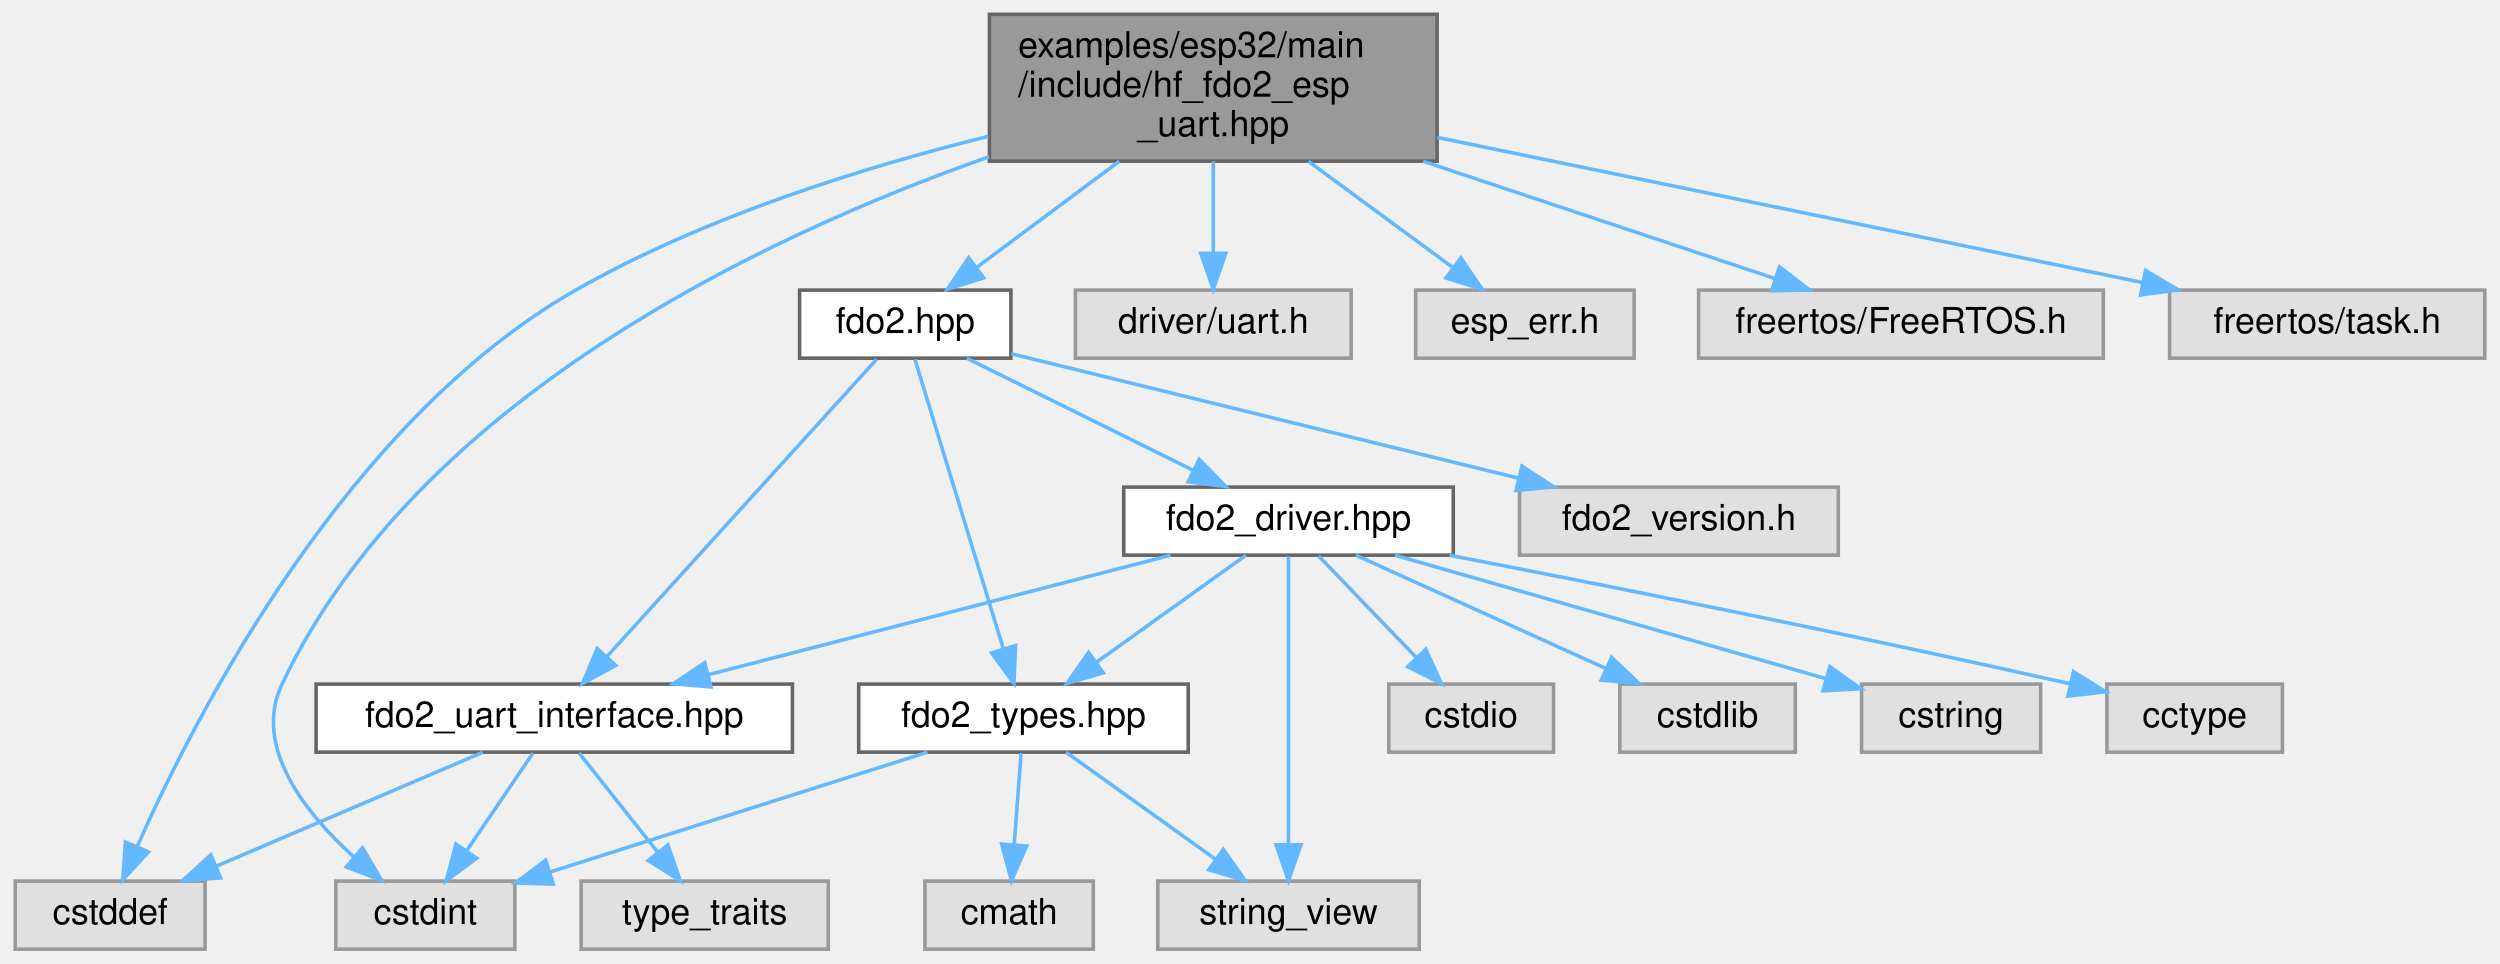
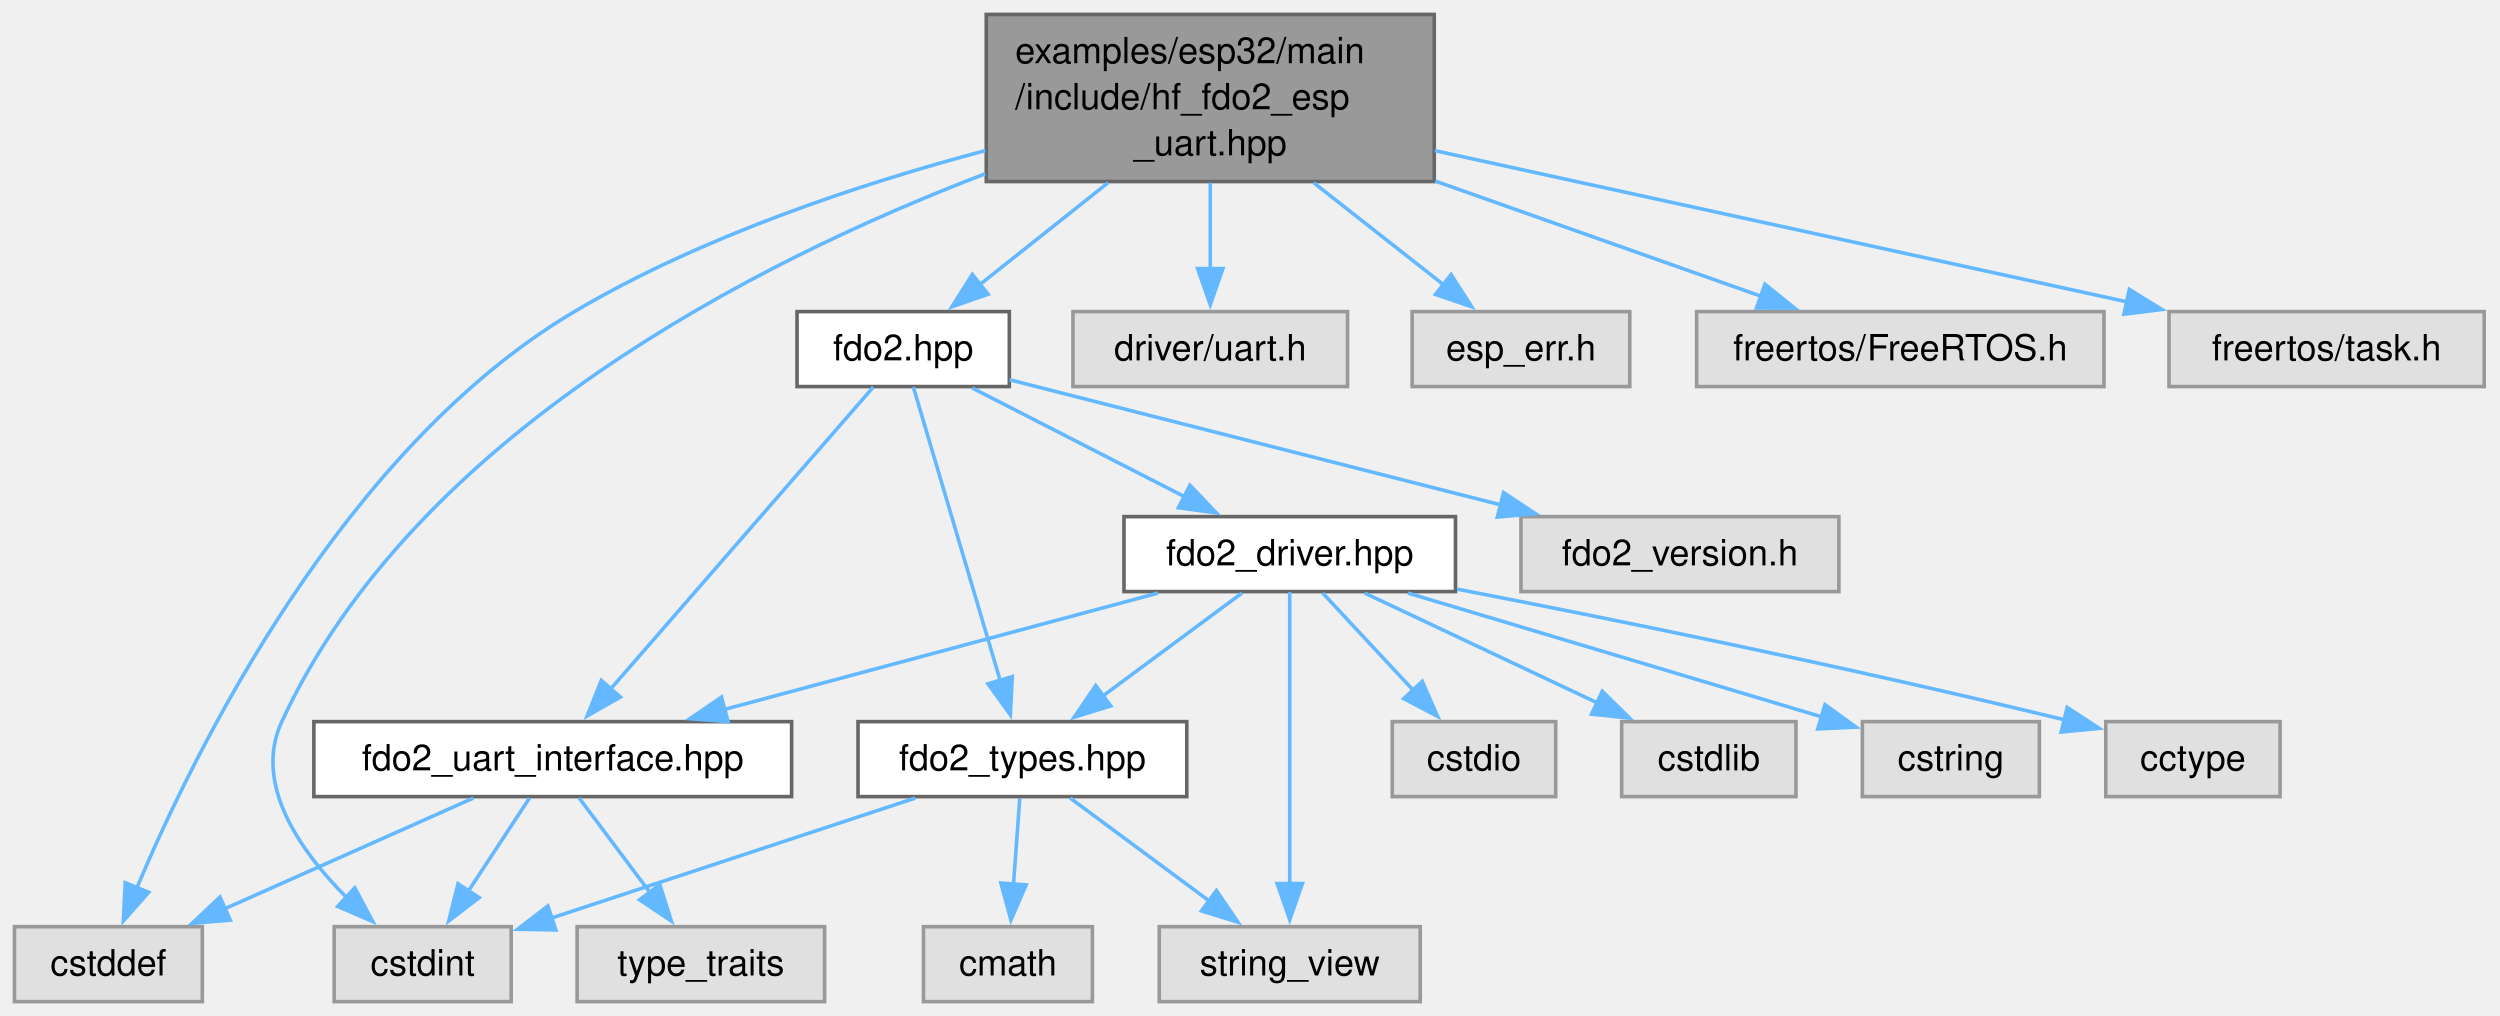
- <svg xmlns="http://www.w3.org/2000/svg" xmlns:xlink="http://www.w3.org/1999/xlink" width="698pt" height="269pt" viewBox="0.00 0.00 697.50 269.00">
-   <g id="graph0" class="graph" transform="scale(1 1) rotate(0) translate(4 265)">
+ <svg xmlns="http://www.w3.org/2000/svg" xmlns:xlink="http://www.w3.org/1999/xlink" width="692pt" height="281pt" viewBox="0.00 0.00 692.00 281.00">
+   <g id="graph0" class="graph" transform="scale(1 1) rotate(0) translate(4 277.25)">
    <g id="Node000001" class="node">
      <g id="a_Node000001">
        <a xlink:title="Reusable ESP-IDF UART transport for fdo2::Driver (CRTP, zero virtual calls).">
-           <polygon fill="#999999" stroke="#666666" points="397,-261 272,-261 272,-220 397,-220 397,-261" />
-           <text text-anchor="start" x="280" y="-249" font-family="Helvetica,sans-Serif" font-size="10.00">examples/esp32/main</text>
-           <text text-anchor="start" x="280" y="-238" font-family="Helvetica,sans-Serif" font-size="10.00">/include/hf_fdo2_esp</text>
-           <text text-anchor="middle" x="334.5" y="-227" font-family="Helvetica,sans-Serif" font-size="10.00">_uart.hpp</text>
+           <polygon fill="#999999" stroke="#666666" points="393,-273.25 269,-273.25 269,-227 393,-227 393,-273.25" />
+           <text xml:space="preserve" text-anchor="start" x="277" y="-259.75" font-family="Helvetica,sans-Serif" font-size="10.00">examples/esp32/main</text>
+           <text xml:space="preserve" text-anchor="start" x="277" y="-247" font-family="Helvetica,sans-Serif" font-size="10.00">/include/hf_fdo2_esp</text>
+           <text xml:space="preserve" text-anchor="middle" x="331" y="-234.25" font-family="Helvetica,sans-Serif" font-size="10.00">_uart.hpp</text>
        </a>
      </g>
    </g>
    <g id="Node000002" class="node">
      <g id="a_Node000002">
        <a xlink:href="fdo2_8hpp.html" target="_top" xlink:title="Umbrella header for the HF-FDO2 (FDO2-G2) UART driver.">
-           <polygon fill="white" stroke="#666666" points="278,-184 219,-184 219,-165 278,-165 278,-184" />
-           <text text-anchor="middle" x="248.5" y="-172" font-family="Helvetica,sans-Serif" font-size="10.00">fdo2.hpp</text>
+           <polygon fill="white" stroke="#666666" points="275.38,-191 216.62,-191 216.62,-170.25 275.38,-170.25 275.38,-191" />
+           <text xml:space="preserve" text-anchor="middle" x="246" y="-177.5" font-family="Helvetica,sans-Serif" font-size="10.00">fdo2.hpp</text>
        </a>
      </g>
    </g>
    <g id="edge1_Node000001_Node000002" class="edge">
      <g id="a_edge1_Node000001_Node000002">
        <a xlink:title=" ">
-           <path fill="none" stroke="#63b8ff" d="M308.23,-219.95C295.48,-210.46 280.4,-199.24 268.58,-190.44" />
-           <polygon fill="#63b8ff" stroke="#63b8ff" points="270.38,-187.42 260.27,-184.26 266.2,-193.04 270.38,-187.42" />
+           <path fill="none" stroke="#63b8ff" d="M302.7,-226.65C291.04,-217.39 277.78,-206.86 267.01,-198.31" />
+           <polygon fill="#63b8ff" stroke="#63b8ff" points="269.49,-195.81 259.48,-192.33 265.14,-201.29 269.49,-195.81" />
        </a>
      </g>
    </g>
    <g id="Node000004" class="node">
      <g id="a_Node000004">
        <a xlink:title=" ">
-           <polygon fill="#e0e0e0" stroke="#999999" points="53,-19 0,-19 0,0 53,0 53,-19" />
-           <text text-anchor="middle" x="26.5" y="-7" font-family="Helvetica,sans-Serif" font-size="10.00">cstddef</text>
+           <polygon fill="#e0e0e0" stroke="#999999" points="52,-20.75 0,-20.75 0,0 52,0 52,-20.75" />
+           <text xml:space="preserve" text-anchor="middle" x="26" y="-7.25" font-family="Helvetica,sans-Serif" font-size="10.00">cstddef</text>
        </a>
      </g>
    </g>
    <g id="edge23_Node000001_Node000004" class="edge">
      <g id="a_edge23_Node000001_Node000004">
        <a xlink:title=" ">
-           <path fill="none" stroke="#63b8ff" d="M271.67,-226.93C236.3,-218.17 192.22,-204.35 156.5,-184 92.51,-147.53 50.39,-65.44 34.09,-28.78" />
-           <polygon fill="#63b8ff" stroke="#63b8ff" points="37.2,-27.14 30.03,-19.34 30.77,-29.91 37.2,-27.14" />
+           <path fill="none" stroke="#63b8ff" d="M268.76,-235.57C233.76,-226.27 190.17,-211.81 155,-191 91.05,-153.17 50.07,-69.89 33.87,-31.49" />
+           <polygon fill="#63b8ff" stroke="#63b8ff" points="37.15,-30.26 30.14,-22.32 30.67,-32.9 37.15,-30.26" />
        </a>
      </g>
    </g>
    <g id="Node000005" class="node">
      <g id="a_Node000005">
        <a xlink:title=" ">
-           <polygon fill="#e0e0e0" stroke="#999999" points="139.5,-19 89.5,-19 89.5,0 139.5,0 139.5,-19" />
-           <text text-anchor="middle" x="114.5" y="-7" font-family="Helvetica,sans-Serif" font-size="10.00">cstdint</text>
+           <polygon fill="#e0e0e0" stroke="#999999" points="137.5,-20.75 88.5,-20.75 88.5,0 137.5,0 137.5,-20.75" />
+           <text xml:space="preserve" text-anchor="middle" x="113" y="-7.25" font-family="Helvetica,sans-Serif" font-size="10.00">cstdint</text>
        </a>
      </g>
    </g>
    <g id="edge24_Node000001_Node000005" class="edge">
      <g id="a_edge24_Node000001_Node000005">
        <a xlink:title=" ">
-           <path fill="none" stroke="#63b8ff" d="M271.9,-221.24C207.69,-198.61 112.04,-153.02 74.5,-74 66.27,-56.69 80.71,-38.3 94.49,-25.79" />
-           <polygon fill="#63b8ff" stroke="#63b8ff" points="96.96,-28.29 102.34,-19.16 92.44,-22.94 96.96,-28.29" />
+           <path fill="none" stroke="#63b8ff" d="M268.74,-229.16C205.2,-204.87 110.83,-156.97 74,-77.5 66.05,-60.34 78.9,-41.88 91.93,-28.84" />
+           <polygon fill="#63b8ff" stroke="#63b8ff" points="94.21,-31.5 99.19,-22.15 89.46,-26.35 94.21,-31.5" />
        </a>
      </g>
    </g>
    <g id="Node000016" class="node">
      <g id="a_Node000016">
        <a xlink:title=" ">
-           <polygon fill="#e0e0e0" stroke="#999999" points="373,-184 296,-184 296,-165 373,-165 373,-184" />
-           <text text-anchor="middle" x="334.5" y="-172" font-family="Helvetica,sans-Serif" font-size="10.00">driver/uart.h</text>
+           <polygon fill="#e0e0e0" stroke="#999999" points="369,-191 293,-191 293,-170.25 369,-170.25 369,-191" />
+           <text xml:space="preserve" text-anchor="middle" x="331" y="-177.5" font-family="Helvetica,sans-Serif" font-size="10.00">driver/uart.h</text>
        </a>
      </g>
    </g>
    <g id="edge19_Node000001_Node000016" class="edge">
      <g id="a_edge19_Node000001_Node000016">
        <a xlink:title=" ">
-           <path fill="none" stroke="#63b8ff" d="M334.5,-219.95C334.5,-211.85 334.5,-202.5 334.5,-194.47" />
-           <polygon fill="#63b8ff" stroke="#63b8ff" points="338,-194.26 334.5,-184.26 331,-194.26 338,-194.26" />
+           <path fill="none" stroke="#63b8ff" d="M331,-226.65C331,-218.98 331,-210.44 331,-202.88" />
+           <polygon fill="#63b8ff" stroke="#63b8ff" points="334.5,-202.9 331,-192.9 327.5,-202.9 334.5,-202.9" />
        </a>
      </g>
    </g>
    <g id="Node000017" class="node">
      <g id="a_Node000017">
        <a xlink:title=" ">
-           <polygon fill="#e0e0e0" stroke="#999999" points="452,-184 391,-184 391,-165 452,-165 452,-184" />
-           <text text-anchor="middle" x="421.5" y="-172" font-family="Helvetica,sans-Serif" font-size="10.00">esp_err.h</text>
+           <polygon fill="#e0e0e0" stroke="#999999" points="447.12,-191 386.88,-191 386.88,-170.25 447.12,-170.25 447.12,-191" />
+           <text xml:space="preserve" text-anchor="middle" x="417" y="-177.5" font-family="Helvetica,sans-Serif" font-size="10.00">esp_err.h</text>
        </a>
      </g>
    </g>
    <g id="edge20_Node000001_Node000017" class="edge">
      <g id="a_edge20_Node000001_Node000017">
        <a xlink:title=" ">
-           <path fill="none" stroke="#63b8ff" d="M361.08,-219.95C373.98,-210.46 389.23,-199.24 401.19,-190.44" />
-           <polygon fill="#63b8ff" stroke="#63b8ff" points="403.61,-193.01 409.59,-184.26 399.46,-187.37 403.61,-193.01" />
+           <path fill="none" stroke="#63b8ff" d="M359.64,-226.65C371.43,-217.39 384.85,-206.86 395.74,-198.31" />
+           <polygon fill="#63b8ff" stroke="#63b8ff" points="397.66,-201.25 403.37,-192.32 393.34,-195.75 397.66,-201.25" />
        </a>
      </g>
    </g>
    <g id="Node000018" class="node">
      <g id="a_Node000018">
        <a xlink:title=" ">
-           <polygon fill="#e0e0e0" stroke="#999999" points="583,-184 470,-184 470,-165 583,-165 583,-184" />
-           <text text-anchor="middle" x="526.5" y="-172" font-family="Helvetica,sans-Serif" font-size="10.00">freertos/FreeRTOS.h</text>
+           <polygon fill="#e0e0e0" stroke="#999999" points="578.38,-191 465.62,-191 465.62,-170.25 578.38,-170.25 578.38,-191" />
+           <text xml:space="preserve" text-anchor="middle" x="522" y="-177.5" font-family="Helvetica,sans-Serif" font-size="10.00">freertos/FreeRTOS.h</text>
        </a>
      </g>
    </g>
    <g id="edge21_Node000001_Node000018" class="edge">
      <g id="a_edge21_Node000001_Node000018">
        <a xlink:title=" ">
-           <path fill="none" stroke="#63b8ff" d="M393.15,-219.95C425.27,-209.24 463.99,-196.34 491.42,-187.19" />
-           <polygon fill="#63b8ff" stroke="#63b8ff" points="492.6,-190.49 500.98,-184.01 490.38,-183.85 492.6,-190.49" />
+           <path fill="none" stroke="#63b8ff" d="M393.28,-227.12C422.96,-216.63 457.53,-204.41 483.37,-195.28" />
+           <polygon fill="#63b8ff" stroke="#63b8ff" points="484.53,-198.58 492.79,-191.95 482.2,-191.98 484.53,-198.58" />
        </a>
      </g>
    </g>
    <g id="Node000019" class="node">
      <g id="a_Node000019">
        <a xlink:title=" ">
-           <polygon fill="#e0e0e0" stroke="#999999" points="689.5,-184 601.5,-184 601.5,-165 689.5,-165 689.5,-184" />
-           <text text-anchor="middle" x="645.5" y="-172" font-family="Helvetica,sans-Serif" font-size="10.00">freertos/task.h</text>
+           <polygon fill="#e0e0e0" stroke="#999999" points="683.62,-191 596.38,-191 596.38,-170.25 683.62,-170.25 683.62,-191" />
+           <text xml:space="preserve" text-anchor="middle" x="640" y="-177.5" font-family="Helvetica,sans-Serif" font-size="10.00">freertos/task.h</text>
        </a>
      </g>
    </g>
    <g id="edge22_Node000001_Node000019" class="edge">
      <g id="a_edge22_Node000001_Node000019">
        <a xlink:title=" ">
-           <path fill="none" stroke="#63b8ff" d="M397.06,-226.63C454.88,-214.73 539.79,-197.25 593.85,-186.13" />
-           <polygon fill="#63b8ff" stroke="#63b8ff" points="594.81,-189.5 603.9,-184.06 593.4,-182.65 594.81,-189.5" />
+           <path fill="none" stroke="#63b8ff" d="M393.16,-235.55C449.26,-223.29 531.03,-205.43 584.86,-193.67" />
+           <polygon fill="#63b8ff" stroke="#63b8ff" points="585.4,-197.14 594.42,-191.58 583.91,-190.3 585.4,-197.14" />
        </a>
      </g>
    </g>
    <g id="Node000003" class="node">
      <g id="a_Node000003">
        <a xlink:href="fdo2__uart__interface_8hpp.html" target="_top" xlink:title="CRTP byte transport for the PyroScience Unified Protocol (PSUP).">
-           <polygon fill="white" stroke="#666666" points="217,-74 84,-74 84,-55 217,-55 217,-74" />
-           <text text-anchor="middle" x="150.5" y="-62" font-family="Helvetica,sans-Serif" font-size="10.00">fdo2_uart_interface.hpp</text>
+           <polygon fill="white" stroke="#666666" points="215.12,-77.5 82.88,-77.5 82.88,-56.75 215.12,-56.75 215.12,-77.5" />
+           <text xml:space="preserve" text-anchor="middle" x="149" y="-64" font-family="Helvetica,sans-Serif" font-size="10.00">fdo2_uart_interface.hpp</text>
        </a>
      </g>
    </g>
    <g id="edge2_Node000002_Node000003" class="edge">
      <g id="a_edge2_Node000002_Node000003">
        <a xlink:title=" ">
-           <path fill="none" stroke="#63b8ff" d="M240.48,-164.66C224.03,-146.54 186.26,-104.91 165.26,-81.77" />
-           <polygon fill="#63b8ff" stroke="#63b8ff" points="167.67,-79.21 158.36,-74.16 162.48,-83.92 167.67,-79.21" />
+           <path fill="none" stroke="#63b8ff" d="M237.73,-170.12C221.63,-151.61 185.84,-110.47 164.97,-86.48" />
+           <polygon fill="#63b8ff" stroke="#63b8ff" points="167.72,-84.31 158.52,-79.07 162.44,-88.91 167.72,-84.31" />
        </a>
      </g>
    </g>
    <g id="Node000007" class="node">
      <g id="a_Node000007">
        <a xlink:href="fdo2__types_8hpp.html" target="_top" xlink:title="FDO2-G2 UART types, scaling, and status decoding (PyroScience data sheet v5).">
-           <polygon fill="white" stroke="#666666" points="327.5,-74 235.5,-74 235.5,-55 327.5,-55 327.5,-74" />
-           <text text-anchor="middle" x="281.5" y="-62" font-family="Helvetica,sans-Serif" font-size="10.00">fdo2_types.hpp</text>
+           <polygon fill="white" stroke="#666666" points="324.5,-77.5 233.5,-77.5 233.5,-56.75 324.5,-56.75 324.5,-77.5" />
+           <text xml:space="preserve" text-anchor="middle" x="279" y="-64" font-family="Helvetica,sans-Serif" font-size="10.00">fdo2_types.hpp</text>
        </a>
      </g>
    </g>
    <g id="edge6_Node000002_Node000007" class="edge">
      <g id="a_edge6_Node000002_Node000007">
        <a xlink:title=" ">
-           <path fill="none" stroke="#63b8ff" d="M251.2,-164.66C256.57,-147.09 268.68,-107.45 275.86,-83.95" />
-           <polygon fill="#63b8ff" stroke="#63b8ff" points="279.28,-84.74 278.85,-74.16 272.58,-82.7 279.28,-84.74" />
+           <path fill="none" stroke="#63b8ff" d="M248.81,-170.12C254.12,-152.19 265.72,-113 272.89,-88.76" />
+           <polygon fill="#63b8ff" stroke="#63b8ff" points="276.19,-89.96 275.67,-79.38 269.48,-87.97 276.19,-89.96" />
        </a>
      </g>
    </g>
    <g id="Node000010" class="node">
      <g id="a_Node000010">
        <a xlink:href="fdo2__driver_8hpp.html" target="_top" xlink:title="FDO2-G2 UART command client (PyroScience data sheet v5, §4).">
-           <polygon fill="white" stroke="#666666" points="401.5,-129 309.5,-129 309.5,-110 401.5,-110 401.5,-129" />
-           <text text-anchor="middle" x="355.5" y="-117" font-family="Helvetica,sans-Serif" font-size="10.00">fdo2_driver.hpp</text>
+           <polygon fill="white" stroke="#666666" points="398.88,-134.25 307.12,-134.25 307.12,-113.5 398.88,-113.5 398.88,-134.25" />
+           <text xml:space="preserve" text-anchor="middle" x="353" y="-120.75" font-family="Helvetica,sans-Serif" font-size="10.00">fdo2_driver.hpp</text>
        </a>
      </g>
    </g>
    <g id="edge10_Node000002_Node000010" class="edge">
      <g id="a_edge10_Node000002_Node000010">
        <a xlink:title=" ">
-           <path fill="none" stroke="#63b8ff" d="M265.69,-164.98C282.75,-156.54 309.13,-143.47 328.9,-133.68" />
-           <polygon fill="#63b8ff" stroke="#63b8ff" points="330.59,-136.75 338,-129.17 327.48,-130.47 330.59,-136.75" />
+           <path fill="none" stroke="#63b8ff" d="M265.13,-169.84C281.49,-161.47 305.28,-149.29 323.98,-139.72" />
+           <polygon fill="#63b8ff" stroke="#63b8ff" points="325.38,-142.94 332.69,-135.27 322.19,-136.71 325.38,-142.94" />
        </a>
      </g>
    </g>
    <g id="Node000015" class="node">
      <g id="a_Node000015">
        <a xlink:title=" ">
-           <polygon fill="#e0e0e0" stroke="#999999" points="509,-129 420,-129 420,-110 509,-110 509,-129" />
-           <text text-anchor="middle" x="464.5" y="-117" font-family="Helvetica,sans-Serif" font-size="10.00">fdo2_version.h</text>
+           <polygon fill="#e0e0e0" stroke="#999999" points="505,-134.25 417,-134.25 417,-113.5 505,-113.5 505,-134.25" />
+           <text xml:space="preserve" text-anchor="middle" x="461" y="-120.75" font-family="Helvetica,sans-Serif" font-size="10.00">fdo2_version.h</text>
        </a>
      </g>
    </g>
    <g id="edge18_Node000002_Node000015" class="edge">
      <g id="a_edge18_Node000002_Node000015">
        <a xlink:title=" ">
-           <path fill="none" stroke="#63b8ff" d="M278.08,-166.24C314.66,-157.27 377.29,-141.9 419.76,-131.48" />
-           <polygon fill="#63b8ff" stroke="#63b8ff" points="420.68,-134.86 429.56,-129.07 419.02,-128.06 420.68,-134.86" />
+           <path fill="none" stroke="#63b8ff" d="M275.44,-172.13C310.42,-163.22 369.31,-148.22 411.37,-137.51" />
+           <polygon fill="#63b8ff" stroke="#63b8ff" points="412.19,-140.92 421.01,-135.06 410.46,-134.13 412.19,-140.92" />
        </a>
      </g>
    </g>
    <g id="edge3_Node000003_Node000004" class="edge">
      <g id="a_edge3_Node000003_Node000004">
        <a xlink:title=" ">
-           <path fill="none" stroke="#63b8ff" d="M130.58,-54.98C110.45,-46.38 79.12,-32.99 56.09,-23.15" />
-           <polygon fill="#63b8ff" stroke="#63b8ff" points="57.36,-19.88 46.79,-19.17 54.6,-26.32 57.36,-19.88" />
+           <path fill="none" stroke="#63b8ff" d="M127.01,-56.34C107.86,-47.81 79.84,-35.34 58.17,-25.69" />
+           <polygon fill="#63b8ff" stroke="#63b8ff" points="59.74,-22.56 49.18,-21.69 56.89,-28.96 59.74,-22.56" />
        </a>
      </g>
    </g>
    <g id="edge4_Node000003_Node000005" class="edge">
      <g id="a_edge4_Node000003_Node000005">
        <a xlink:title=" ">
-           <path fill="none" stroke="#63b8ff" d="M144.56,-54.75C139.52,-47.34 132.16,-36.5 125.99,-27.41" />
-           <polygon fill="#63b8ff" stroke="#63b8ff" points="128.85,-25.39 120.33,-19.09 123.06,-29.33 128.85,-25.39" />
+           <path fill="none" stroke="#63b8ff" d="M142.56,-56.34C137.85,-49.17 131.31,-39.23 125.58,-30.51" />
+           <polygon fill="#63b8ff" stroke="#63b8ff" points="128.63,-28.78 120.21,-22.34 122.78,-32.62 128.63,-28.78" />
        </a>
      </g>
    </g>
    <g id="Node000006" class="node">
      <g id="a_Node000006">
        <a xlink:title=" ">
-           <polygon fill="#e0e0e0" stroke="#999999" points="227,-19 158,-19 158,0 227,0 227,-19" />
-           <text text-anchor="middle" x="192.5" y="-7" font-family="Helvetica,sans-Serif" font-size="10.00">type_traits</text>
+           <polygon fill="#e0e0e0" stroke="#999999" points="224.25,-20.75 155.75,-20.75 155.75,0 224.25,0 224.25,-20.75" />
+           <text xml:space="preserve" text-anchor="middle" x="190" y="-7.25" font-family="Helvetica,sans-Serif" font-size="10.00">type_traits</text>
        </a>
      </g>
    </g>
    <g id="edge5_Node000003_Node000006" class="edge">
      <g id="a_edge5_Node000003_Node000006">
        <a xlink:title=" ">
-           <path fill="none" stroke="#63b8ff" d="M157.44,-54.75C163.37,-47.26 172.07,-36.28 179.32,-27.13" />
-           <polygon fill="#63b8ff" stroke="#63b8ff" points="182.23,-29.1 185.69,-19.09 176.74,-24.75 182.23,-29.1" />
+           <path fill="none" stroke="#63b8ff" d="M156.33,-56.34C161.75,-49.1 169.31,-39.01 175.89,-30.22" />
+           <polygon fill="#63b8ff" stroke="#63b8ff" points="178.63,-32.39 181.83,-22.29 173.03,-28.2 178.63,-32.39" />
        </a>
      </g>
    </g>
    <g id="edge8_Node000007_Node000005" class="edge">
      <g id="a_edge8_Node000007_Node000005">
        <a xlink:title=" ">
-           <path fill="none" stroke="#63b8ff" d="M254.67,-54.98C226.05,-45.9 180.61,-31.48 149.27,-21.53" />
-           <polygon fill="#63b8ff" stroke="#63b8ff" points="150.22,-18.16 139.63,-18.47 148.1,-24.84 150.22,-18.16" />
+           <path fill="none" stroke="#63b8ff" d="M249.32,-56.34C221.12,-47.04 178.69,-33.04 148.66,-23.14" />
+           <polygon fill="#63b8ff" stroke="#63b8ff" points="149.85,-19.84 139.26,-20.04 147.66,-26.49 149.85,-19.84" />
        </a>
      </g>
    </g>
    <g id="Node000008" class="node">
      <g id="a_Node000008">
        <a xlink:title=" ">
-           <polygon fill="#e0e0e0" stroke="#999999" points="301,-19 254,-19 254,0 301,0 301,-19" />
-           <text text-anchor="middle" x="277.5" y="-7" font-family="Helvetica,sans-Serif" font-size="10.00">cmath</text>
+           <polygon fill="#e0e0e0" stroke="#999999" points="298.38,-20.75 251.62,-20.75 251.62,0 298.38,0 298.38,-20.75" />
+           <text xml:space="preserve" text-anchor="middle" x="275" y="-7.25" font-family="Helvetica,sans-Serif" font-size="10.00">cmath</text>
        </a>
      </g>
    </g>
    <g id="edge7_Node000007_Node000008" class="edge">
      <g id="a_edge7_Node000007_Node000008">
        <a xlink:title=" ">
-           <path fill="none" stroke="#63b8ff" d="M280.84,-54.75C280.32,-47.8 279.56,-37.85 278.91,-29.13" />
-           <polygon fill="#63b8ff" stroke="#63b8ff" points="282.39,-28.8 278.15,-19.09 275.41,-29.32 282.39,-28.8" />
+           <path fill="none" stroke="#63b8ff" d="M278.28,-56.34C277.8,-49.72 277.14,-40.72 276.54,-32.52" />
+           <polygon fill="#63b8ff" stroke="#63b8ff" points="280.04,-32.31 275.82,-22.59 273.06,-32.82 280.04,-32.31" />
        </a>
      </g>
    </g>
    <g id="Node000009" class="node">
      <g id="a_Node000009">
        <a xlink:title=" ">
-           <polygon fill="#e0e0e0" stroke="#999999" points="392,-19 319,-19 319,0 392,0 392,-19" />
-           <text text-anchor="middle" x="355.5" y="-7" font-family="Helvetica,sans-Serif" font-size="10.00">string_view</text>
+           <polygon fill="#e0e0e0" stroke="#999999" points="389.12,-20.75 316.88,-20.75 316.88,0 389.12,0 389.12,-20.75" />
+           <text xml:space="preserve" text-anchor="middle" x="353" y="-7.25" font-family="Helvetica,sans-Serif" font-size="10.00">string_view</text>
        </a>
      </g>
    </g>
    <g id="edge9_Node000007_Node000009" class="edge">
      <g id="a_edge9_Node000007_Node000009">
        <a xlink:title=" ">
-           <path fill="none" stroke="#63b8ff" d="M293.39,-54.98C304.65,-46.92 321.79,-34.65 335.21,-25.03" />
-           <polygon fill="#63b8ff" stroke="#63b8ff" points="337.3,-27.84 343.39,-19.17 333.23,-22.15 337.3,-27.84" />
+           <path fill="none" stroke="#63b8ff" d="M292.23,-56.34C302.96,-48.4 318.32,-37.03 330.92,-27.71" />
+           <polygon fill="#63b8ff" stroke="#63b8ff" points="332.71,-30.74 338.67,-21.98 328.55,-25.11 332.71,-30.74" />
        </a>
      </g>
    </g>
    <g id="edge12_Node000010_Node000003" class="edge">
      <g id="a_edge12_Node000010_Node000003">
        <a xlink:title=" ">
-           <path fill="none" stroke="#63b8ff" d="M322.56,-109.98C287.55,-100.93 232.03,-86.58 193.57,-76.64" />
-           <polygon fill="#63b8ff" stroke="#63b8ff" points="194.25,-73.2 183.69,-74.08 192.5,-79.97 194.25,-73.2" />
+           <path fill="none" stroke="#63b8ff" d="M316.53,-113.09C282.98,-104.08 233.04,-90.68 196.41,-80.85" />
+           <polygon fill="#63b8ff" stroke="#63b8ff" points="197.53,-77.52 186.96,-78.31 195.71,-84.29 197.53,-77.52" />
        </a>
      </g>
    </g>
    <g id="edge11_Node000010_Node000007" class="edge">
      <g id="a_edge11_Node000010_Node000007">
        <a xlink:title=" ">
-           <path fill="none" stroke="#63b8ff" d="M343.61,-109.98C332.35,-101.92 315.21,-89.65 301.79,-80.03" />
-           <polygon fill="#63b8ff" stroke="#63b8ff" points="303.77,-77.15 293.61,-74.17 299.7,-82.84 303.77,-77.15" />
+           <path fill="none" stroke="#63b8ff" d="M339.77,-113.09C329.04,-105.15 313.68,-93.78 301.08,-84.46" />
+           <polygon fill="#63b8ff" stroke="#63b8ff" points="303.45,-81.86 293.33,-78.73 299.29,-87.49 303.45,-81.86" />
        </a>
      </g>
    </g>
    <g id="edge17_Node000010_Node000009" class="edge">
      <g id="a_edge17_Node000010_Node000009">
        <a xlink:title=" ">
-           <path fill="none" stroke="#63b8ff" d="M355.5,-109.66C355.5,-92.17 355.5,-52.8 355.5,-29.27" />
-           <polygon fill="#63b8ff" stroke="#63b8ff" points="359,-29.16 355.5,-19.16 352,-29.16 359,-29.16" />
+           <path fill="none" stroke="#63b8ff" d="M353,-113.37C353,-95.6 353,-56.97 353,-32.68" />
+           <polygon fill="#63b8ff" stroke="#63b8ff" points="356.5,-32.69 353,-22.69 349.5,-32.69 356.5,-32.69" />
        </a>
      </g>
    </g>
    <g id="Node000011" class="node">
      <g id="a_Node000011">
        <a xlink:title=" ">
-           <polygon fill="#e0e0e0" stroke="#999999" points="633,-74 584,-74 584,-55 633,-55 633,-74" />
-           <text text-anchor="middle" x="608.5" y="-62" font-family="Helvetica,sans-Serif" font-size="10.00">cctype</text>
+           <polygon fill="#e0e0e0" stroke="#999999" points="627.12,-77.5 578.88,-77.5 578.88,-56.75 627.12,-56.75 627.12,-77.5" />
+           <text xml:space="preserve" text-anchor="middle" x="603" y="-64" font-family="Helvetica,sans-Serif" font-size="10.00">cctype</text>
        </a>
      </g>
    </g>
    <g id="edge13_Node000010_Node000011" class="edge">
      <g id="a_edge13_Node000010_Node000011">
        <a xlink:title=" ">
-           <path fill="none" stroke="#63b8ff" d="M400.5,-109.96C442.7,-101.82 507.78,-88.92 573.52,-74.14" />
-           <polygon fill="#63b8ff" stroke="#63b8ff" points="574.67,-77.47 583.65,-71.85 573.12,-70.64 574.67,-77.47" />
+           <path fill="none" stroke="#63b8ff" d="M399.36,-114.17C441.03,-106.12 504.14,-93.39 567.54,-77.98" />
+           <polygon fill="#63b8ff" stroke="#63b8ff" points="568.2,-81.43 577.07,-75.64 566.53,-74.63 568.2,-81.43" />
        </a>
      </g>
    </g>
    <g id="Node000012" class="node">
      <g id="a_Node000012">
        <a xlink:title=" ">
-           <polygon fill="#e0e0e0" stroke="#999999" points="429.5,-74 383.5,-74 383.5,-55 429.5,-55 429.5,-74" />
-           <text text-anchor="middle" x="406.5" y="-62" font-family="Helvetica,sans-Serif" font-size="10.00">cstdio</text>
+           <polygon fill="#e0e0e0" stroke="#999999" points="426.62,-77.5 381.38,-77.5 381.38,-56.75 426.62,-56.75 426.62,-77.5" />
+           <text xml:space="preserve" text-anchor="middle" x="404" y="-64" font-family="Helvetica,sans-Serif" font-size="10.00">cstdio</text>
        </a>
      </g>
    </g>
    <g id="edge14_Node000010_Node000012" class="edge">
      <g id="a_edge14_Node000010_Node000012">
        <a xlink:title=" ">
-           <path fill="none" stroke="#63b8ff" d="M363.92,-109.75C371.27,-102.11 382.13,-90.82 391.04,-81.56" />
-           <polygon fill="#63b8ff" stroke="#63b8ff" points="393.82,-83.72 398.24,-74.09 388.78,-78.87 393.82,-83.72" />
+           <path fill="none" stroke="#63b8ff" d="M362.12,-113.09C369.08,-105.61 378.87,-95.11 387.23,-86.13" />
+           <polygon fill="#63b8ff" stroke="#63b8ff" points="389.67,-88.64 393.93,-78.94 384.55,-83.87 389.67,-88.64" />
        </a>
      </g>
    </g>
    <g id="Node000013" class="node">
      <g id="a_Node000013">
        <a xlink:title=" ">
-           <polygon fill="#e0e0e0" stroke="#999999" points="497,-74 448,-74 448,-55 497,-55 497,-74" />
-           <text text-anchor="middle" x="472.5" y="-62" font-family="Helvetica,sans-Serif" font-size="10.00">cstdlib</text>
+           <polygon fill="#e0e0e0" stroke="#999999" points="493.12,-77.5 444.88,-77.5 444.88,-56.75 493.12,-56.75 493.12,-77.5" />
+           <text xml:space="preserve" text-anchor="middle" x="469" y="-64" font-family="Helvetica,sans-Serif" font-size="10.00">cstdlib</text>
        </a>
      </g>
    </g>
    <g id="edge15_Node000010_Node000013" class="edge">
      <g id="a_edge15_Node000010_Node000013">
        <a xlink:title=" ">
-           <path fill="none" stroke="#63b8ff" d="M374.3,-109.98C393.12,-101.46 422.32,-88.23 444,-78.41" />
-           <polygon fill="#63b8ff" stroke="#63b8ff" points="445.7,-81.48 453.36,-74.17 442.81,-75.11 445.7,-81.48" />
+           <path fill="none" stroke="#63b8ff" d="M373.74,-113.09C391.64,-104.64 417.74,-92.32 438.1,-82.71" />
+           <polygon fill="#63b8ff" stroke="#63b8ff" points="439.52,-85.91 447.07,-78.47 436.54,-79.58 439.52,-85.91" />
        </a>
      </g>
    </g>
    <g id="Node000014" class="node">
      <g id="a_Node000014">
        <a xlink:title=" ">
-           <polygon fill="#e0e0e0" stroke="#999999" points="565.5,-74 515.5,-74 515.5,-55 565.5,-55 565.5,-74" />
-           <text text-anchor="middle" x="540.5" y="-62" font-family="Helvetica,sans-Serif" font-size="10.00">cstring</text>
+           <polygon fill="#e0e0e0" stroke="#999999" points="560.5,-77.5 511.5,-77.5 511.5,-56.75 560.5,-56.75 560.5,-77.5" />
+           <text xml:space="preserve" text-anchor="middle" x="536" y="-64" font-family="Helvetica,sans-Serif" font-size="10.00">cstring</text>
        </a>
      </g>
    </g>
    <g id="edge16_Node000010_Node000014" class="edge">
      <g id="a_edge16_Node000010_Node000014">
        <a xlink:title=" ">
-           <path fill="none" stroke="#63b8ff" d="M385.22,-109.98C418.04,-100.58 470.81,-85.46 505.58,-75.51" />
-           <polygon fill="#63b8ff" stroke="#63b8ff" points="506.66,-78.84 515.31,-72.72 504.73,-72.11 506.66,-78.84" />
+           <path fill="none" stroke="#63b8ff" d="M385.72,-113.09C418.04,-103.41 467.35,-88.66 500.58,-78.72" />
+           <polygon fill="#63b8ff" stroke="#63b8ff" points="501.16,-82.2 509.74,-75.98 499.16,-75.49 501.16,-82.2" />
        </a>
      </g>
    </g>
  </g>
</svg>
